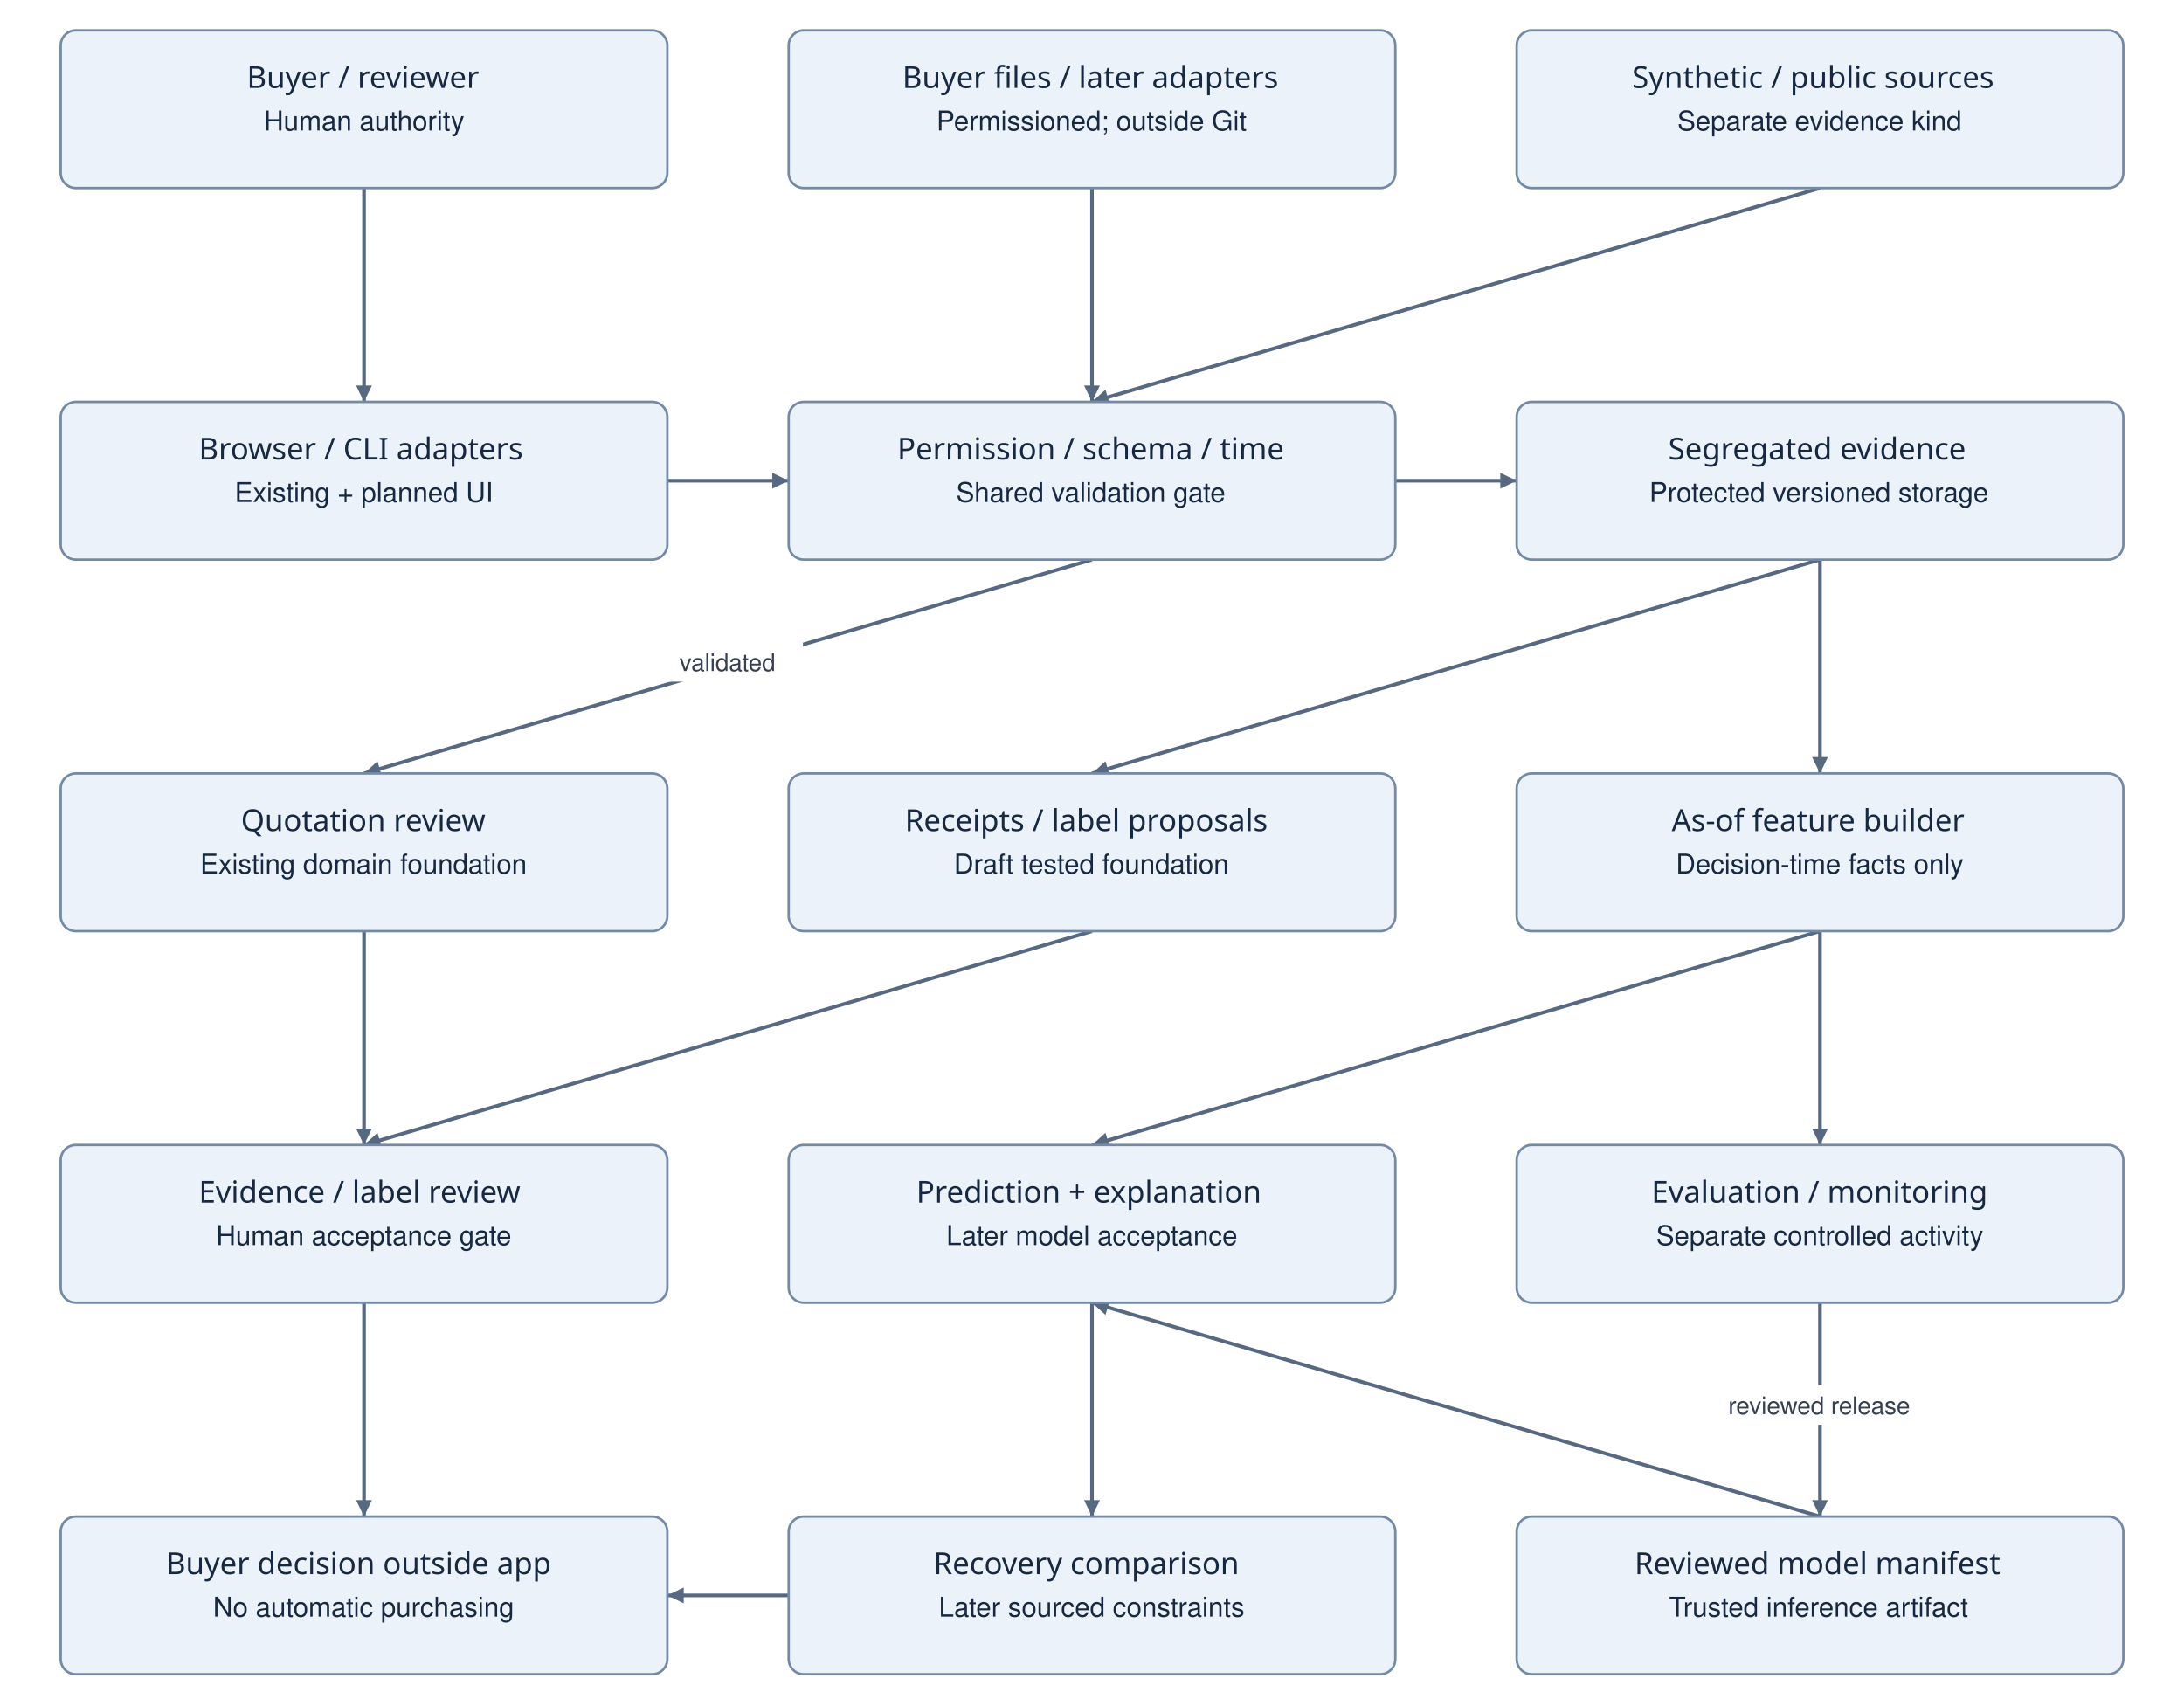
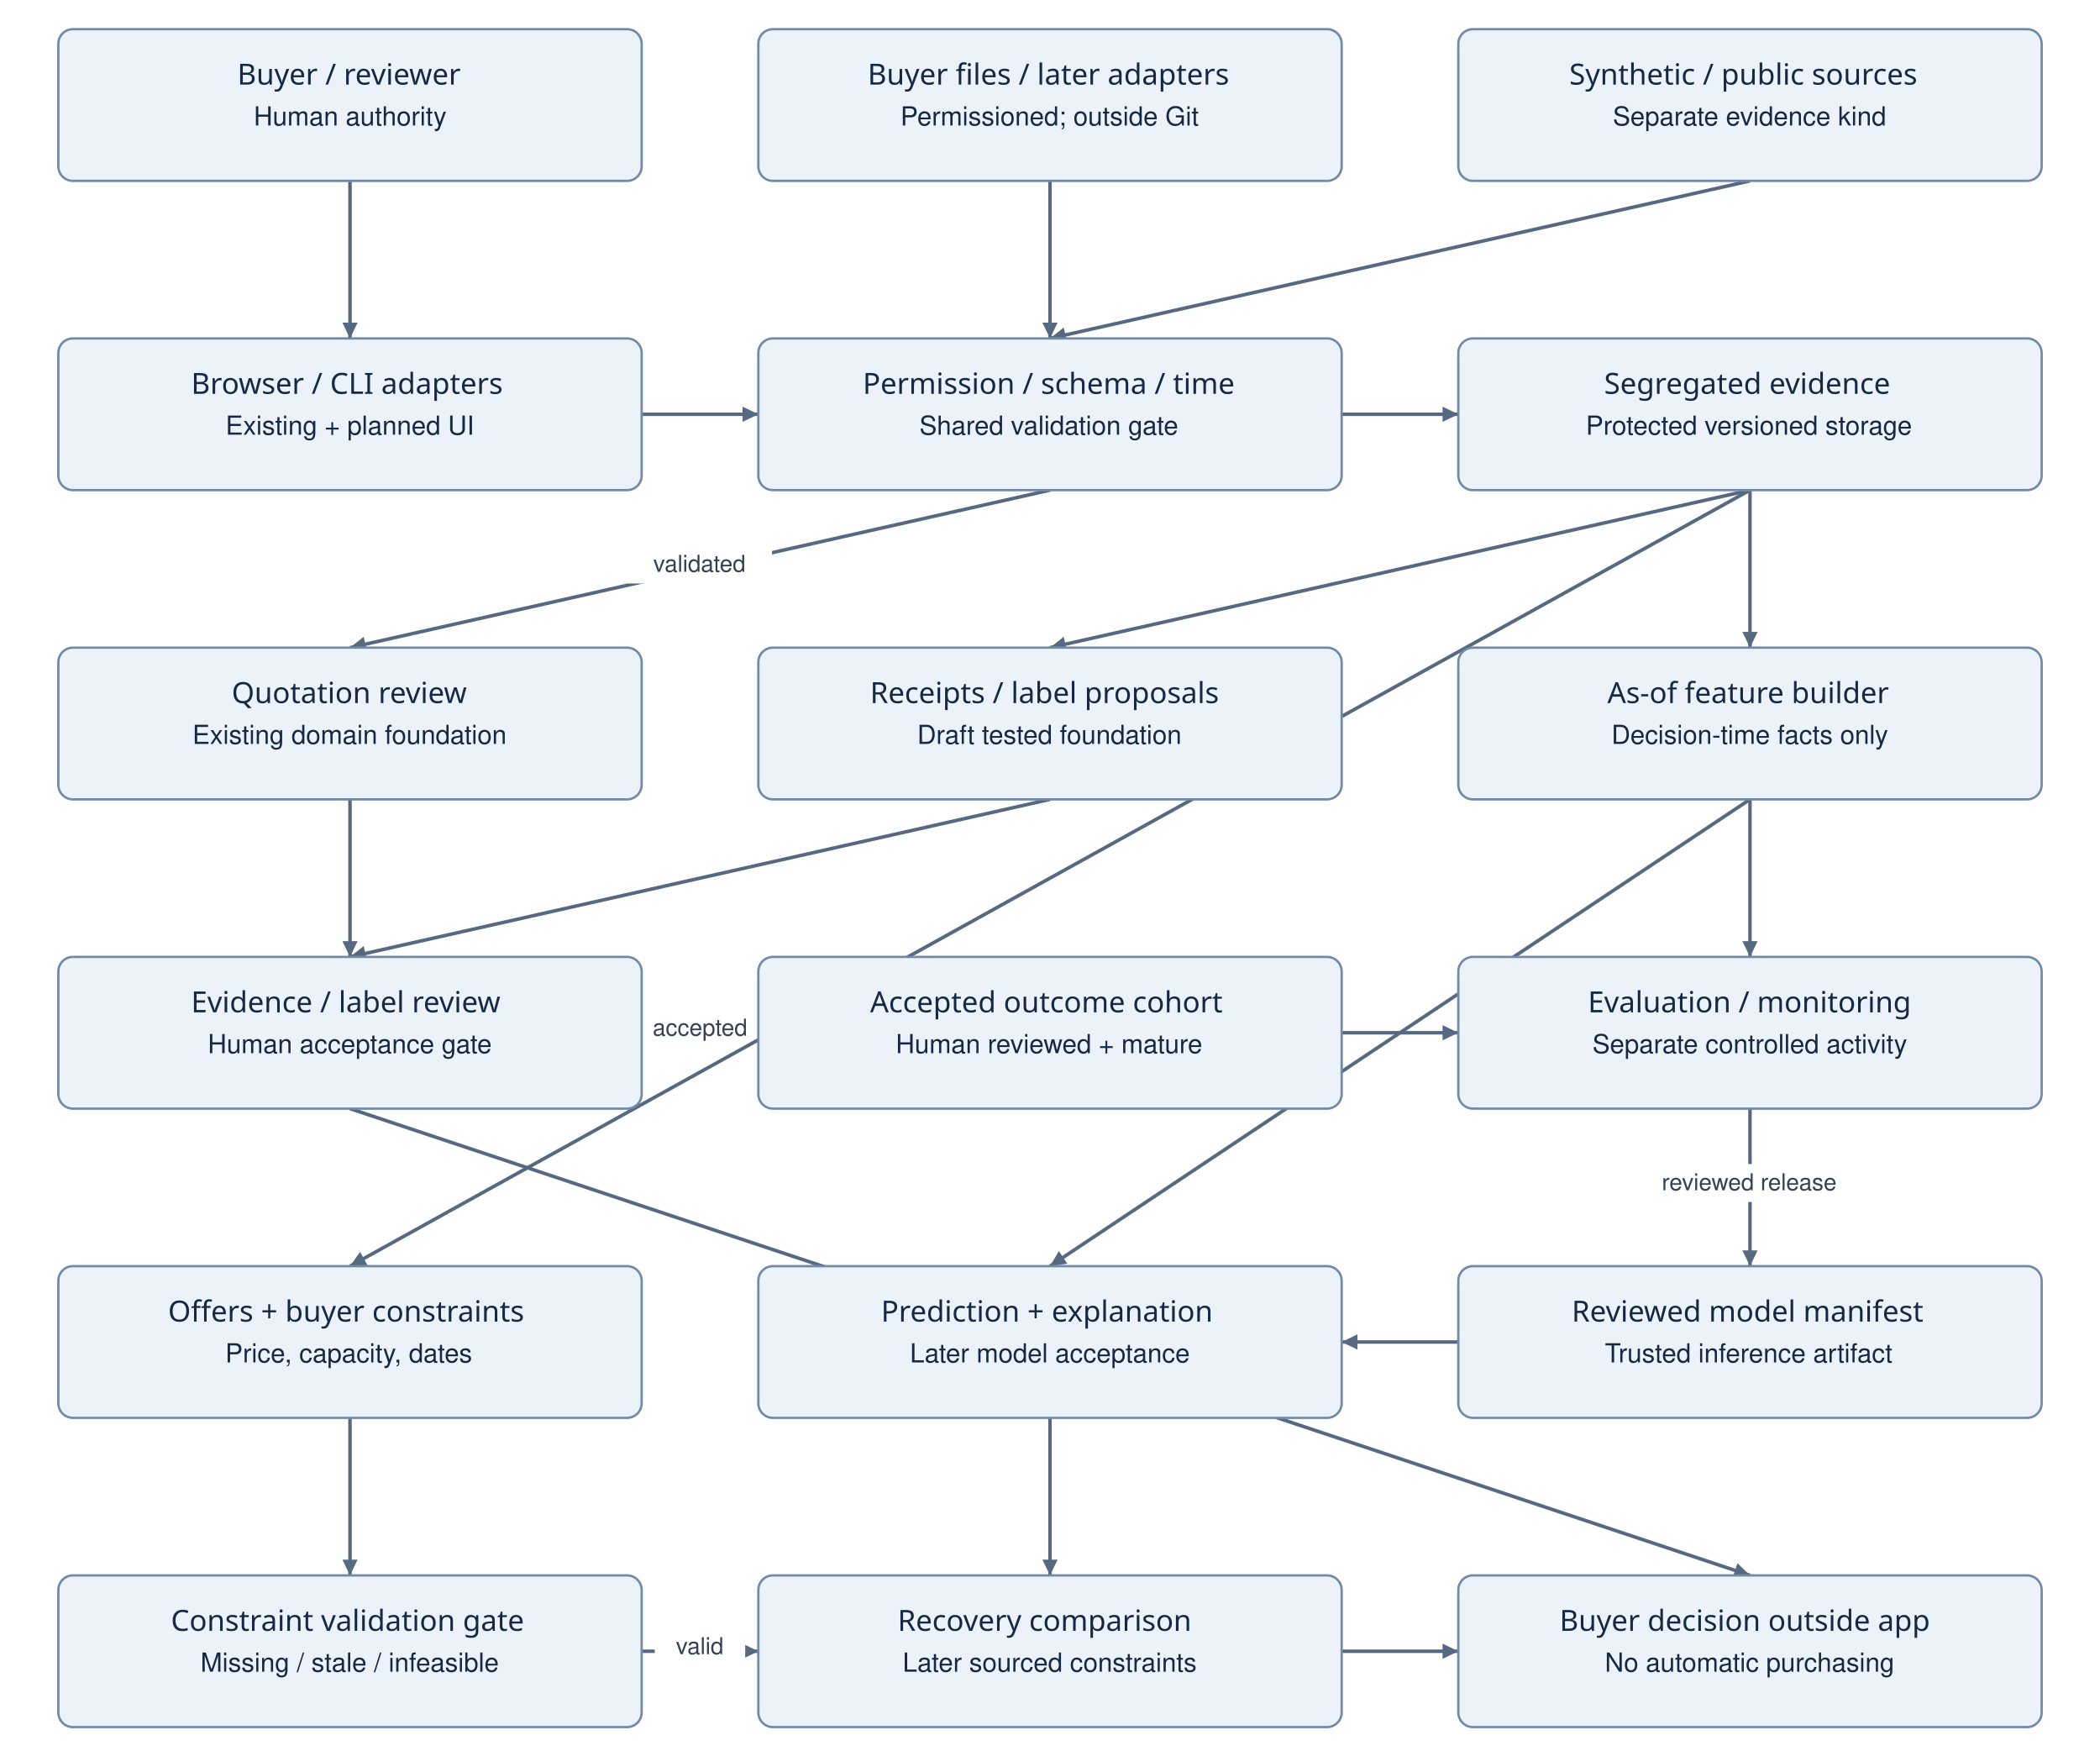
- <svg xmlns="http://www.w3.org/2000/svg" width="720" height="560" preserveAspectRatio="xMinYMin meet" viewBox="0 0 720 560" version="1.0" fill-rule="evenodd">
+ <svg xmlns="http://www.w3.org/2000/svg" width="720" height="600" preserveAspectRatio="xMinYMin meet" viewBox="0 0 720 600" version="1.0" fill-rule="evenodd">
  <clipPath id="clip">
-     <rect x="0" y="0" width="720" height="560" />
+     <rect x="0" y="0" width="720" height="600" />
  </clipPath>
-   <g id="group" transform="scale(1,-1) translate(0,-560)" style="clip-path: url(#clip)">
+   <g id="group" transform="scale(1,-1) translate(0,-600)" style="clip-path: url(#clip)">
    <g transform="">
-       <path d="M 120,498 L 120,427.5 Z" style="stroke: rgb(34%,41%,50%); stroke-linecap: butt; stroke-width: 1.2;" />
-       <polygon points="120 427.5, 122.61 432.903, 117.39 432.903" style="stroke: none; stroke-linecap: butt; stroke-width: 1; fill: rgb(34%,41%,50%); fill-rule: evenodd;" />
-       <path d="M 220,401.5 L 260,401.5 Z" style="stroke: rgb(34%,41%,50%); stroke-linecap: butt; stroke-width: 1.2;" />
-       <polygon points="260 401.5, 254.597 404.11, 254.597 398.89" style="stroke: none; stroke-linecap: butt; stroke-width: 1; fill: rgb(34%,41%,50%); fill-rule: evenodd;" />
-       <path d="M 360,498 L 360,427.5 Z" style="stroke: rgb(34%,41%,50%); stroke-linecap: butt; stroke-width: 1.2;" />
-       <polygon points="360 427.5, 362.61 432.903, 357.39 432.903" style="stroke: none; stroke-linecap: butt; stroke-width: 1; fill: rgb(34%,41%,50%); fill-rule: evenodd;" />
-       <path d="M 600,498 L 360,427.5 Z" style="stroke: rgb(34%,41%,50%); stroke-linecap: butt; stroke-width: 1.2;" />
-       <polygon points="360 427.5, 365.919 426.519, 364.448 431.527" style="stroke: none; stroke-linecap: butt; stroke-width: 1; fill: rgb(34%,41%,50%); fill-rule: evenodd;" />
-       <path d="M 460,401.5 L 500,401.5 Z" style="stroke: rgb(34%,41%,50%); stroke-linecap: butt; stroke-width: 1.2;" />
-       <polygon points="500 401.5, 494.597 404.11, 494.597 398.89" style="stroke: none; stroke-linecap: butt; stroke-width: 1; fill: rgb(34%,41%,50%); fill-rule: evenodd;" />
-       <path d="M 360,375.5 L 120,305 Z" style="stroke: rgb(34%,41%,50%); stroke-linecap: butt; stroke-width: 1.2;" />
-       <polygon points="120 305, 125.919 304.019, 124.448 309.027" style="stroke: none; stroke-linecap: butt; stroke-width: 1; fill: rgb(34%,41%,50%); fill-rule: evenodd;" />
-       <rect x="215.3" y="335.25" width="49.4" height="13.0" style="stroke: none; stroke-linecap: butt; stroke-width: 1; fill: rgb(100%,100%,100%); fill-rule: evenodd;" />
-       <text x="223.992" y="339.25" style="font-family: Helvetica; font-size: 8px;fill: rgb(21%,25%,32%); stroke:none;" transform="translate(0,678) scale(1,-1)">validated</text>
-       <path d="M 600,375.5 L 360,305 Z" style="stroke: rgb(34%,41%,50%); stroke-linecap: butt; stroke-width: 1.2;" />
-       <polygon points="360 305, 365.919 304.019, 364.448 309.027" style="stroke: none; stroke-linecap: butt; stroke-width: 1; fill: rgb(34%,41%,50%); fill-rule: evenodd;" />
-       <path d="M 600,375.5 L 600,305 Z" style="stroke: rgb(34%,41%,50%); stroke-linecap: butt; stroke-width: 1.2;" />
-       <polygon points="600 305, 602.61 310.403, 597.39 310.403" style="stroke: none; stroke-linecap: butt; stroke-width: 1; fill: rgb(34%,41%,50%); fill-rule: evenodd;" />
-       <path d="M 120,253 L 120,182.5 Z" style="stroke: rgb(34%,41%,50%); stroke-linecap: butt; stroke-width: 1.2;" />
-       <polygon points="120 182.5, 122.61 187.903, 117.39 187.903" style="stroke: none; stroke-linecap: butt; stroke-width: 1; fill: rgb(34%,41%,50%); fill-rule: evenodd;" />
-       <path d="M 360,253 L 120,182.5 Z" style="stroke: rgb(34%,41%,50%); stroke-linecap: butt; stroke-width: 1.2;" />
-       <polygon points="120 182.5, 125.919 181.519, 124.448 186.527" style="stroke: none; stroke-linecap: butt; stroke-width: 1; fill: rgb(34%,41%,50%); fill-rule: evenodd;" />
-       <path d="M 600,253 L 600,182.5 Z" style="stroke: rgb(34%,41%,50%); stroke-linecap: butt; stroke-width: 1.2;" />
-       <polygon points="600 182.5, 602.61 187.903, 597.39 187.903" style="stroke: none; stroke-linecap: butt; stroke-width: 1; fill: rgb(34%,41%,50%); fill-rule: evenodd;" />
-       <path d="M 600,253 L 360,182.5 Z" style="stroke: rgb(34%,41%,50%); stroke-linecap: butt; stroke-width: 1.2;" />
-       <polygon points="360 182.5, 365.919 181.519, 364.448 186.527" style="stroke: none; stroke-linecap: butt; stroke-width: 1; fill: rgb(34%,41%,50%); fill-rule: evenodd;" />
-       <path d="M 600,60 L 360,130.5 Z" style="stroke: rgb(34%,41%,50%); stroke-linecap: butt; stroke-width: 1.2;" />
-       <polygon points="360 130.5, 364.448 126.473, 365.919 131.481" style="stroke: none; stroke-linecap: butt; stroke-width: 1; fill: rgb(34%,41%,50%); fill-rule: evenodd;" />
-       <path d="M 360,130.5 L 360,60 Z" style="stroke: rgb(34%,41%,50%); stroke-linecap: butt; stroke-width: 1.2;" />
+       <path d="M 120,538 L 120,484 Z" style="stroke: rgb(34%,41%,50%); stroke-linecap: butt; stroke-width: 1.2;" />
+       <polygon points="120 484, 122.61 489.403, 117.39 489.403" style="stroke: none; stroke-linecap: butt; stroke-width: 1; fill: rgb(34%,41%,50%); fill-rule: evenodd;" />
+       <path d="M 220,458 L 260,458 Z" style="stroke: rgb(34%,41%,50%); stroke-linecap: butt; stroke-width: 1.2;" />
+       <polygon points="260 458, 254.597 460.61, 254.597 455.39" style="stroke: none; stroke-linecap: butt; stroke-width: 1; fill: rgb(34%,41%,50%); fill-rule: evenodd;" />
+       <path d="M 360,538 L 360,484 Z" style="stroke: rgb(34%,41%,50%); stroke-linecap: butt; stroke-width: 1.2;" />
+       <polygon points="360 484, 362.61 489.403, 357.39 489.403" style="stroke: none; stroke-linecap: butt; stroke-width: 1; fill: rgb(34%,41%,50%); fill-rule: evenodd;" />
+       <path d="M 600,538 L 360,484 Z" style="stroke: rgb(34%,41%,50%); stroke-linecap: butt; stroke-width: 1.2;" />
+       <polygon points="360 484, 365.844 482.64, 364.698 487.732" style="stroke: none; stroke-linecap: butt; stroke-width: 1; fill: rgb(34%,41%,50%); fill-rule: evenodd;" />
+       <path d="M 460,458 L 500,458 Z" style="stroke: rgb(34%,41%,50%); stroke-linecap: butt; stroke-width: 1.2;" />
+       <polygon points="500 458, 494.597 460.61, 494.597 455.39" style="stroke: none; stroke-linecap: butt; stroke-width: 1; fill: rgb(34%,41%,50%); fill-rule: evenodd;" />
+       <path d="M 360,432 L 120,378 Z" style="stroke: rgb(34%,41%,50%); stroke-linecap: butt; stroke-width: 1.2;" />
+       <polygon points="120 378, 125.844 376.64, 124.698 381.732" style="stroke: none; stroke-linecap: butt; stroke-width: 1; fill: rgb(34%,41%,50%); fill-rule: evenodd;" />
+       <rect x="215.3" y="400.0" width="49.4" height="13.0" style="stroke: none; stroke-linecap: butt; stroke-width: 1; fill: rgb(100%,100%,100%); fill-rule: evenodd;" />
+       <text x="223.992" y="404.0" style="font-family: Helvetica; font-size: 8px;fill: rgb(21%,25%,32%); stroke:none;" transform="translate(0,808) scale(1,-1)">validated</text>
+       <path d="M 600,432 L 360,378 Z" style="stroke: rgb(34%,41%,50%); stroke-linecap: butt; stroke-width: 1.2;" />
+       <polygon points="360 378, 365.844 376.64, 364.698 381.732" style="stroke: none; stroke-linecap: butt; stroke-width: 1; fill: rgb(34%,41%,50%); fill-rule: evenodd;" />
+       <path d="M 600,432 L 600,378 Z" style="stroke: rgb(34%,41%,50%); stroke-linecap: butt; stroke-width: 1.2;" />
+       <polygon points="600 378, 602.61 383.403, 597.39 383.403" style="stroke: none; stroke-linecap: butt; stroke-width: 1; fill: rgb(34%,41%,50%); fill-rule: evenodd;" />
+       <path d="M 120,326 L 120,272 Z" style="stroke: rgb(34%,41%,50%); stroke-linecap: butt; stroke-width: 1.2;" />
+       <polygon points="120 272, 122.61 277.403, 117.39 277.403" style="stroke: none; stroke-linecap: butt; stroke-width: 1; fill: rgb(34%,41%,50%); fill-rule: evenodd;" />
+       <path d="M 360,326 L 120,272 Z" style="stroke: rgb(34%,41%,50%); stroke-linecap: butt; stroke-width: 1.2;" />
+       <polygon points="120 272, 125.844 270.64, 124.698 275.732" style="stroke: none; stroke-linecap: butt; stroke-width: 1; fill: rgb(34%,41%,50%); fill-rule: evenodd;" />
+       <path d="M 600,326 L 600,272 Z" style="stroke: rgb(34%,41%,50%); stroke-linecap: butt; stroke-width: 1.2;" />
+       <polygon points="600 272, 602.61 277.403, 597.39 277.403" style="stroke: none; stroke-linecap: butt; stroke-width: 1; fill: rgb(34%,41%,50%); fill-rule: evenodd;" />
+       <path d="M 220,246 L 260,246 Z" style="stroke: rgb(34%,41%,50%); stroke-linecap: butt; stroke-width: 1.2;" />
+       <polygon points="260 246, 254.597 248.61, 254.597 243.39" style="stroke: none; stroke-linecap: butt; stroke-width: 1; fill: rgb(34%,41%,50%); fill-rule: evenodd;" />
+       <rect x="217.6" y="241.0" width="44.8" height="13.0" style="stroke: none; stroke-linecap: butt; stroke-width: 1; fill: rgb(100%,100%,100%); fill-rule: evenodd;" />
+       <text x="223.768" y="245.0" style="font-family: Helvetica; font-size: 8px;fill: rgb(21%,25%,32%); stroke:none;" transform="translate(0,490) scale(1,-1)">accepted</text>
+       <path d="M 460,246 L 500,246 Z" style="stroke: rgb(34%,41%,50%); stroke-linecap: butt; stroke-width: 1.2;" />
+       <polygon points="500 246, 494.597 248.61, 494.597 243.39" style="stroke: none; stroke-linecap: butt; stroke-width: 1; fill: rgb(34%,41%,50%); fill-rule: evenodd;" />
+       <path d="M 600,326 L 360,166 Z" style="stroke: rgb(34%,41%,50%); stroke-linecap: butt; stroke-width: 1.2;" />
+       <polygon points="360 166, 365.943 166.825, 363.048 171.168" style="stroke: none; stroke-linecap: butt; stroke-width: 1; fill: rgb(34%,41%,50%); fill-rule: evenodd;" />
+       <path d="M 500,140 L 460,140 Z" style="stroke: rgb(34%,41%,50%); stroke-linecap: butt; stroke-width: 1.2;" />
+       <polygon points="460 140, 465.403 137.39, 465.403 142.61" style="stroke: none; stroke-linecap: butt; stroke-width: 1; fill: rgb(34%,41%,50%); fill-rule: evenodd;" />
+       <path d="M 360,114 L 360,60 Z" style="stroke: rgb(34%,41%,50%); stroke-linecap: butt; stroke-width: 1.2;" />
      <polygon points="360 60, 362.61 65.403, 357.39 65.403" style="stroke: none; stroke-linecap: butt; stroke-width: 1; fill: rgb(34%,41%,50%); fill-rule: evenodd;" />
-       <path d="M 260,34 L 220,34 Z" style="stroke: rgb(34%,41%,50%); stroke-linecap: butt; stroke-width: 1.2;" />
-       <polygon points="220 34, 225.403 31.39, 225.403 36.61" style="stroke: none; stroke-linecap: butt; stroke-width: 1; fill: rgb(34%,41%,50%); fill-rule: evenodd;" />
-       <path d="M 120,130.5 L 120,60 Z" style="stroke: rgb(34%,41%,50%); stroke-linecap: butt; stroke-width: 1.2;" />
+       <path d="M 600,432 L 120,166 Z" style="stroke: rgb(34%,41%,50%); stroke-linecap: butt; stroke-width: 1.2;" />
+       <polygon points="120 166, 125.991 166.336, 123.461 170.901" style="stroke: none; stroke-linecap: butt; stroke-width: 1; fill: rgb(34%,41%,50%); fill-rule: evenodd;" />
+       <path d="M 120,114 L 120,60 Z" style="stroke: rgb(34%,41%,50%); stroke-linecap: butt; stroke-width: 1.2;" />
      <polygon points="120 60, 122.61 65.403, 117.39 65.403" style="stroke: none; stroke-linecap: butt; stroke-width: 1; fill: rgb(34%,41%,50%); fill-rule: evenodd;" />
-       <path d="M 600,130.5 L 600,60 Z" style="stroke: rgb(34%,41%,50%); stroke-linecap: butt; stroke-width: 1.2;" />
-       <polygon points="600 60, 602.61 65.403, 597.39 65.403" style="stroke: none; stroke-linecap: butt; stroke-width: 1; fill: rgb(34%,41%,50%); fill-rule: evenodd;" />
-       <rect x="559.2" y="90.25" width="81.6" height="13.0" style="stroke: none; stroke-linecap: butt; stroke-width: 1; fill: rgb(100%,100%,100%); fill-rule: evenodd;" />
-       <text x="569.768" y="94.25" style="font-family: Helvetica; font-size: 8px;fill: rgb(21%,25%,32%); stroke:none;" transform="translate(0,188) scale(1,-1)">reviewed release</text>
-       <rect x="20" y="498.0" width="200" height="52.0" rx="5" ry="5" style="stroke: rgb(45%,54%,65%); stroke-linecap: butt; stroke-width: 0.8; fill: rgb(92%,95%,98%); fill-rule: evenodd;" />
-       <text x="81.37" y="531.0" style="font-family: Helvetica-Bold; font-size: 10px;fill: rgb(9%,16%,26%); stroke:none;" transform="translate(0,1062) scale(1,-1)">Buyer / reviewer</text>
-       <text x="86.988" y="517.0" style="font-family: Helvetica; font-size: 9px;fill: rgb(9%,16%,26%); stroke:none;" transform="translate(0,1034) scale(1,-1)">Human authority</text>
-       <rect x="260" y="498.0" width="200" height="52.0" rx="5" ry="5" style="stroke: rgb(45%,54%,65%); stroke-linecap: butt; stroke-width: 0.8; fill: rgb(92%,95%,98%); fill-rule: evenodd;" />
-       <text x="297.475" y="531.0" style="font-family: Helvetica-Bold; font-size: 10px;fill: rgb(9%,16%,26%); stroke:none;" transform="translate(0,1062) scale(1,-1)">Buyer files / later adapters</text>
-       <text x="308.731" y="517.0" style="font-family: Helvetica; font-size: 9px;fill: rgb(9%,16%,26%); stroke:none;" transform="translate(0,1034) scale(1,-1)">Permissioned; outside Git</text>
-       <rect x="500" y="498.0" width="200" height="52.0" rx="5" ry="5" style="stroke: rgb(45%,54%,65%); stroke-linecap: butt; stroke-width: 0.8; fill: rgb(92%,95%,98%); fill-rule: evenodd;" />
-       <text x="538.035" y="531.0" style="font-family: Helvetica-Bold; font-size: 10px;fill: rgb(9%,16%,26%); stroke:none;" transform="translate(0,1062) scale(1,-1)">Synthetic / public sources</text>
-       <text x="552.975" y="517.0" style="font-family: Helvetica; font-size: 9px;fill: rgb(9%,16%,26%); stroke:none;" transform="translate(0,1034) scale(1,-1)">Separate evidence kind</text>
-       <rect x="20" y="375.5" width="200" height="52.0" rx="5" ry="5" style="stroke: rgb(45%,54%,65%); stroke-linecap: butt; stroke-width: 0.8; fill: rgb(92%,95%,98%); fill-rule: evenodd;" />
-       <text x="65.54" y="408.5" style="font-family: Helvetica-Bold; font-size: 10px;fill: rgb(9%,16%,26%); stroke:none;" transform="translate(0,817) scale(1,-1)">Browser / CLI adapters</text>
-       <text x="77.353" y="394.5" style="font-family: Helvetica; font-size: 9px;fill: rgb(9%,16%,26%); stroke:none;" transform="translate(0,789) scale(1,-1)">Existing + planned UI</text>
-       <rect x="260" y="375.5" width="200" height="52.0" rx="5" ry="5" style="stroke: rgb(45%,54%,65%); stroke-linecap: butt; stroke-width: 0.8; fill: rgb(92%,95%,98%); fill-rule: evenodd;" />
-       <text x="295.805" y="408.5" style="font-family: Helvetica-Bold; font-size: 10px;fill: rgb(9%,16%,26%); stroke:none;" transform="translate(0,817) scale(1,-1)">Permission / schema / time</text>
-       <text x="315.225" y="394.5" style="font-family: Helvetica; font-size: 9px;fill: rgb(9%,16%,26%); stroke:none;" transform="translate(0,789) scale(1,-1)">Shared validation gate</text>
-       <rect x="500" y="375.5" width="200" height="52.0" rx="5" ry="5" style="stroke: rgb(45%,54%,65%); stroke-linecap: butt; stroke-width: 0.8; fill: rgb(92%,95%,98%); fill-rule: evenodd;" />
-       <text x="549.98" y="408.5" style="font-family: Helvetica-Bold; font-size: 10px;fill: rgb(9%,16%,26%); stroke:none;" transform="translate(0,817) scale(1,-1)">Segregated evidence</text>
-       <text x="543.723" y="394.5" style="font-family: Helvetica; font-size: 9px;fill: rgb(9%,16%,26%); stroke:none;" transform="translate(0,789) scale(1,-1)">Protected versioned storage</text>
-       <rect x="20" y="253.0" width="200" height="52.0" rx="5" ry="5" style="stroke: rgb(45%,54%,65%); stroke-linecap: butt; stroke-width: 0.8; fill: rgb(92%,95%,98%); fill-rule: evenodd;" />
-       <text x="79.435" y="286.0" style="font-family: Helvetica-Bold; font-size: 10px;fill: rgb(9%,16%,26%); stroke:none;" transform="translate(0,572) scale(1,-1)">Quotation review</text>
-       <text x="65.973" y="272.0" style="font-family: Helvetica; font-size: 9px;fill: rgb(9%,16%,26%); stroke:none;" transform="translate(0,544) scale(1,-1)">Existing domain foundation</text>
-       <rect x="260" y="253.0" width="200" height="52.0" rx="5" ry="5" style="stroke: rgb(45%,54%,65%); stroke-linecap: butt; stroke-width: 0.8; fill: rgb(92%,95%,98%); fill-rule: evenodd;" />
-       <text x="298.31" y="286.0" style="font-family: Helvetica-Bold; font-size: 10px;fill: rgb(9%,16%,26%); stroke:none;" transform="translate(0,572) scale(1,-1)">Receipts / label proposals</text>
-       <text x="314.474" y="272.0" style="font-family: Helvetica; font-size: 9px;fill: rgb(9%,16%,26%); stroke:none;" transform="translate(0,544) scale(1,-1)">Draft tested foundation</text>
-       <rect x="500" y="253.0" width="200" height="52.0" rx="5" ry="5" style="stroke: rgb(45%,54%,65%); stroke-linecap: butt; stroke-width: 0.8; fill: rgb(92%,95%,98%); fill-rule: evenodd;" />
-       <text x="551.105" y="286.0" style="font-family: Helvetica-Bold; font-size: 10px;fill: rgb(9%,16%,26%); stroke:none;" transform="translate(0,572) scale(1,-1)">As-of feature builder</text>
-       <text x="552.489" y="272.0" style="font-family: Helvetica; font-size: 9px;fill: rgb(9%,16%,26%); stroke:none;" transform="translate(0,544) scale(1,-1)">Decision-time facts only</text>
-       <rect x="20" y="130.5" width="200" height="52.0" rx="5" ry="5" style="stroke: rgb(45%,54%,65%); stroke-linecap: butt; stroke-width: 0.8; fill: rgb(92%,95%,98%); fill-rule: evenodd;" />
-       <text x="65.525" y="163.5" style="font-family: Helvetica-Bold; font-size: 10px;fill: rgb(9%,16%,26%); stroke:none;" transform="translate(0,327) scale(1,-1)">Evidence / label review</text>
-       <text x="71.225" y="149.5" style="font-family: Helvetica; font-size: 9px;fill: rgb(9%,16%,26%); stroke:none;" transform="translate(0,299) scale(1,-1)">Human acceptance gate</text>
-       <rect x="260" y="130.5" width="200" height="52.0" rx="5" ry="5" style="stroke: rgb(45%,54%,65%); stroke-linecap: butt; stroke-width: 0.8; fill: rgb(92%,95%,98%); fill-rule: evenodd;" />
-       <text x="302.065" y="163.5" style="font-family: Helvetica-Bold; font-size: 10px;fill: rgb(9%,16%,26%); stroke:none;" transform="translate(0,327) scale(1,-1)">Prediction + explanation</text>
-       <text x="311.976" y="149.5" style="font-family: Helvetica; font-size: 9px;fill: rgb(9%,16%,26%); stroke:none;" transform="translate(0,299) scale(1,-1)">Later model acceptance</text>
-       <rect x="500" y="130.5" width="200" height="52.0" rx="5" ry="5" style="stroke: rgb(45%,54%,65%); stroke-linecap: butt; stroke-width: 0.8; fill: rgb(92%,95%,98%); fill-rule: evenodd;" />
-       <text x="544.435" y="163.5" style="font-family: Helvetica-Bold; font-size: 10px;fill: rgb(9%,16%,26%); stroke:none;" transform="translate(0,327) scale(1,-1)">Evaluation / monitoring</text>
-       <text x="545.977" y="149.5" style="font-family: Helvetica; font-size: 9px;fill: rgb(9%,16%,26%); stroke:none;" transform="translate(0,299) scale(1,-1)">Separate controlled activity</text>
+       <path d="M 220,34 L 260,34 Z" style="stroke: rgb(34%,41%,50%); stroke-linecap: butt; stroke-width: 1.2;" />
+       <polygon points="260 34, 254.597 36.61, 254.597 31.39" style="stroke: none; stroke-linecap: butt; stroke-width: 1; fill: rgb(34%,41%,50%); fill-rule: evenodd;" />
+       <rect x="224.5" y="29.0" width="31.0" height="13.0" style="stroke: none; stroke-linecap: butt; stroke-width: 1; fill: rgb(100%,100%,100%); fill-rule: evenodd;" />
+       <text x="231.776" y="33.0" style="font-family: Helvetica; font-size: 8px;fill: rgb(21%,25%,32%); stroke:none;" transform="translate(0,66) scale(1,-1)">valid</text>
+       <path d="M 460,34 L 500,34 Z" style="stroke: rgb(34%,41%,50%); stroke-linecap: butt; stroke-width: 1.2;" />
+       <polygon points="500 34, 494.597 36.61, 494.597 31.39" style="stroke: none; stroke-linecap: butt; stroke-width: 1; fill: rgb(34%,41%,50%); fill-rule: evenodd;" />
+       <path d="M 120,220 L 600,60 Z" style="stroke: rgb(34%,41%,50%); stroke-linecap: butt; stroke-width: 1.2;" />
+       <polygon points="600 60, 595.7 64.184, 594.049 59.233" style="stroke: none; stroke-linecap: butt; stroke-width: 1; fill: rgb(34%,41%,50%); fill-rule: evenodd;" />
+       <path d="M 600,220 L 600,166 Z" style="stroke: rgb(34%,41%,50%); stroke-linecap: butt; stroke-width: 1.2;" />
+       <polygon points="600 166, 602.61 171.403, 597.39 171.403" style="stroke: none; stroke-linecap: butt; stroke-width: 1; fill: rgb(34%,41%,50%); fill-rule: evenodd;" />
+       <rect x="559.2" y="188.0" width="81.6" height="13.0" style="stroke: none; stroke-linecap: butt; stroke-width: 1; fill: rgb(100%,100%,100%); fill-rule: evenodd;" />
+       <text x="569.768" y="192.0" style="font-family: Helvetica; font-size: 8px;fill: rgb(21%,25%,32%); stroke:none;" transform="translate(0,384) scale(1,-1)">reviewed release</text>
+       <rect x="20" y="538.0" width="200" height="52.0" rx="5" ry="5" style="stroke: rgb(45%,54%,65%); stroke-linecap: butt; stroke-width: 0.8; fill: rgb(92%,95%,98%); fill-rule: evenodd;" />
+       <text x="81.37" y="571.0" style="font-family: Helvetica-Bold; font-size: 10px;fill: rgb(9%,16%,26%); stroke:none;" transform="translate(0,1142) scale(1,-1)">Buyer / reviewer</text>
+       <text x="86.988" y="557.0" style="font-family: Helvetica; font-size: 9px;fill: rgb(9%,16%,26%); stroke:none;" transform="translate(0,1114) scale(1,-1)">Human authority</text>
+       <rect x="260" y="538.0" width="200" height="52.0" rx="5" ry="5" style="stroke: rgb(45%,54%,65%); stroke-linecap: butt; stroke-width: 0.8; fill: rgb(92%,95%,98%); fill-rule: evenodd;" />
+       <text x="297.475" y="571.0" style="font-family: Helvetica-Bold; font-size: 10px;fill: rgb(9%,16%,26%); stroke:none;" transform="translate(0,1142) scale(1,-1)">Buyer files / later adapters</text>
+       <text x="308.731" y="557.0" style="font-family: Helvetica; font-size: 9px;fill: rgb(9%,16%,26%); stroke:none;" transform="translate(0,1114) scale(1,-1)">Permissioned; outside Git</text>
+       <rect x="500" y="538.0" width="200" height="52.0" rx="5" ry="5" style="stroke: rgb(45%,54%,65%); stroke-linecap: butt; stroke-width: 0.8; fill: rgb(92%,95%,98%); fill-rule: evenodd;" />
+       <text x="538.035" y="571.0" style="font-family: Helvetica-Bold; font-size: 10px;fill: rgb(9%,16%,26%); stroke:none;" transform="translate(0,1142) scale(1,-1)">Synthetic / public sources</text>
+       <text x="552.975" y="557.0" style="font-family: Helvetica; font-size: 9px;fill: rgb(9%,16%,26%); stroke:none;" transform="translate(0,1114) scale(1,-1)">Separate evidence kind</text>
+       <rect x="20" y="432.0" width="200" height="52.0" rx="5" ry="5" style="stroke: rgb(45%,54%,65%); stroke-linecap: butt; stroke-width: 0.8; fill: rgb(92%,95%,98%); fill-rule: evenodd;" />
+       <text x="65.54" y="465.0" style="font-family: Helvetica-Bold; font-size: 10px;fill: rgb(9%,16%,26%); stroke:none;" transform="translate(0,930) scale(1,-1)">Browser / CLI adapters</text>
+       <text x="77.353" y="451.0" style="font-family: Helvetica; font-size: 9px;fill: rgb(9%,16%,26%); stroke:none;" transform="translate(0,902) scale(1,-1)">Existing + planned UI</text>
+       <rect x="260" y="432.0" width="200" height="52.0" rx="5" ry="5" style="stroke: rgb(45%,54%,65%); stroke-linecap: butt; stroke-width: 0.8; fill: rgb(92%,95%,98%); fill-rule: evenodd;" />
+       <text x="295.805" y="465.0" style="font-family: Helvetica-Bold; font-size: 10px;fill: rgb(9%,16%,26%); stroke:none;" transform="translate(0,930) scale(1,-1)">Permission / schema / time</text>
+       <text x="315.225" y="451.0" style="font-family: Helvetica; font-size: 9px;fill: rgb(9%,16%,26%); stroke:none;" transform="translate(0,902) scale(1,-1)">Shared validation gate</text>
+       <rect x="500" y="432.0" width="200" height="52.0" rx="5" ry="5" style="stroke: rgb(45%,54%,65%); stroke-linecap: butt; stroke-width: 0.8; fill: rgb(92%,95%,98%); fill-rule: evenodd;" />
+       <text x="549.98" y="465.0" style="font-family: Helvetica-Bold; font-size: 10px;fill: rgb(9%,16%,26%); stroke:none;" transform="translate(0,930) scale(1,-1)">Segregated evidence</text>
+       <text x="543.723" y="451.0" style="font-family: Helvetica; font-size: 9px;fill: rgb(9%,16%,26%); stroke:none;" transform="translate(0,902) scale(1,-1)">Protected versioned storage</text>
+       <rect x="20" y="326.0" width="200" height="52.0" rx="5" ry="5" style="stroke: rgb(45%,54%,65%); stroke-linecap: butt; stroke-width: 0.8; fill: rgb(92%,95%,98%); fill-rule: evenodd;" />
+       <text x="79.435" y="359.0" style="font-family: Helvetica-Bold; font-size: 10px;fill: rgb(9%,16%,26%); stroke:none;" transform="translate(0,718) scale(1,-1)">Quotation review</text>
+       <text x="65.973" y="345.0" style="font-family: Helvetica; font-size: 9px;fill: rgb(9%,16%,26%); stroke:none;" transform="translate(0,690) scale(1,-1)">Existing domain foundation</text>
+       <rect x="260" y="326.0" width="200" height="52.0" rx="5" ry="5" style="stroke: rgb(45%,54%,65%); stroke-linecap: butt; stroke-width: 0.8; fill: rgb(92%,95%,98%); fill-rule: evenodd;" />
+       <text x="298.31" y="359.0" style="font-family: Helvetica-Bold; font-size: 10px;fill: rgb(9%,16%,26%); stroke:none;" transform="translate(0,718) scale(1,-1)">Receipts / label proposals</text>
+       <text x="314.474" y="345.0" style="font-family: Helvetica; font-size: 9px;fill: rgb(9%,16%,26%); stroke:none;" transform="translate(0,690) scale(1,-1)">Draft tested foundation</text>
+       <rect x="500" y="326.0" width="200" height="52.0" rx="5" ry="5" style="stroke: rgb(45%,54%,65%); stroke-linecap: butt; stroke-width: 0.8; fill: rgb(92%,95%,98%); fill-rule: evenodd;" />
+       <text x="551.105" y="359.0" style="font-family: Helvetica-Bold; font-size: 10px;fill: rgb(9%,16%,26%); stroke:none;" transform="translate(0,718) scale(1,-1)">As-of feature builder</text>
+       <text x="552.489" y="345.0" style="font-family: Helvetica; font-size: 9px;fill: rgb(9%,16%,26%); stroke:none;" transform="translate(0,690) scale(1,-1)">Decision-time facts only</text>
+       <rect x="20" y="220.0" width="200" height="52.0" rx="5" ry="5" style="stroke: rgb(45%,54%,65%); stroke-linecap: butt; stroke-width: 0.8; fill: rgb(92%,95%,98%); fill-rule: evenodd;" />
+       <text x="65.525" y="253.0" style="font-family: Helvetica-Bold; font-size: 10px;fill: rgb(9%,16%,26%); stroke:none;" transform="translate(0,506) scale(1,-1)">Evidence / label review</text>
+       <text x="71.225" y="239.0" style="font-family: Helvetica; font-size: 9px;fill: rgb(9%,16%,26%); stroke:none;" transform="translate(0,478) scale(1,-1)">Human acceptance gate</text>
+       <rect x="260" y="220.0" width="200" height="52.0" rx="5" ry="5" style="stroke: rgb(45%,54%,65%); stroke-linecap: butt; stroke-width: 0.8; fill: rgb(92%,95%,98%); fill-rule: evenodd;" />
+       <text x="298.325" y="253.0" style="font-family: Helvetica-Bold; font-size: 10px;fill: rgb(9%,16%,26%); stroke:none;" transform="translate(0,506) scale(1,-1)">Accepted outcome cohort</text>
+       <text x="307.107" y="239.0" style="font-family: Helvetica; font-size: 9px;fill: rgb(9%,16%,26%); stroke:none;" transform="translate(0,478) scale(1,-1)">Human reviewed + mature</text>
+       <rect x="260" y="114.0" width="200" height="52.0" rx="5" ry="5" style="stroke: rgb(45%,54%,65%); stroke-linecap: butt; stroke-width: 0.8; fill: rgb(92%,95%,98%); fill-rule: evenodd;" />
+       <text x="302.065" y="147.0" style="font-family: Helvetica-Bold; font-size: 10px;fill: rgb(9%,16%,26%); stroke:none;" transform="translate(0,294) scale(1,-1)">Prediction + explanation</text>
+       <text x="311.976" y="133.0" style="font-family: Helvetica; font-size: 9px;fill: rgb(9%,16%,26%); stroke:none;" transform="translate(0,266) scale(1,-1)">Later model acceptance</text>
+       <rect x="20" y="114.0" width="200" height="52.0" rx="5" ry="5" style="stroke: rgb(45%,54%,65%); stroke-linecap: butt; stroke-width: 0.8; fill: rgb(92%,95%,98%); fill-rule: evenodd;" />
+       <text x="57.62" y="147.0" style="font-family: Helvetica-Bold; font-size: 10px;fill: rgb(9%,16%,26%); stroke:none;" transform="translate(0,294) scale(1,-1)">Offers + buyer constraints</text>
+       <text x="77.232" y="133.0" style="font-family: Helvetica; font-size: 9px;fill: rgb(9%,16%,26%); stroke:none;" transform="translate(0,266) scale(1,-1)">Price, capacity, dates</text>
      <rect x="20" y="8.0" width="200" height="52.0" rx="5" ry="5" style="stroke: rgb(45%,54%,65%); stroke-linecap: butt; stroke-width: 0.8; fill: rgb(92%,95%,98%); fill-rule: evenodd;" />
-       <text x="54.705" y="41.0" style="font-family: Helvetica-Bold; font-size: 10px;fill: rgb(9%,16%,26%); stroke:none;" transform="translate(0,82) scale(1,-1)">Buyer decision outside app</text>
-       <text x="70.23" y="27.0" style="font-family: Helvetica; font-size: 9px;fill: rgb(9%,16%,26%); stroke:none;" transform="translate(0,54) scale(1,-1)">No automatic purchasing</text>
+       <text x="58.6" y="41.0" style="font-family: Helvetica-Bold; font-size: 10px;fill: rgb(9%,16%,26%); stroke:none;" transform="translate(0,82) scale(1,-1)">Constraint validation gate</text>
+       <text x="68.731" y="27.0" style="font-family: Helvetica; font-size: 9px;fill: rgb(9%,16%,26%); stroke:none;" transform="translate(0,54) scale(1,-1)">Missing / stale / infeasible</text>
+       <rect x="500" y="220.0" width="200" height="52.0" rx="5" ry="5" style="stroke: rgb(45%,54%,65%); stroke-linecap: butt; stroke-width: 0.8; fill: rgb(92%,95%,98%); fill-rule: evenodd;" />
+       <text x="544.435" y="253.0" style="font-family: Helvetica-Bold; font-size: 10px;fill: rgb(9%,16%,26%); stroke:none;" transform="translate(0,506) scale(1,-1)">Evaluation / monitoring</text>
+       <text x="545.977" y="239.0" style="font-family: Helvetica; font-size: 9px;fill: rgb(9%,16%,26%); stroke:none;" transform="translate(0,478) scale(1,-1)">Separate controlled activity</text>
+       <rect x="500" y="8.0" width="200" height="52.0" rx="5" ry="5" style="stroke: rgb(45%,54%,65%); stroke-linecap: butt; stroke-width: 0.8; fill: rgb(92%,95%,98%); fill-rule: evenodd;" />
+       <text x="534.705" y="41.0" style="font-family: Helvetica-Bold; font-size: 10px;fill: rgb(9%,16%,26%); stroke:none;" transform="translate(0,82) scale(1,-1)">Buyer decision outside app</text>
+       <text x="550.23" y="27.0" style="font-family: Helvetica; font-size: 9px;fill: rgb(9%,16%,26%); stroke:none;" transform="translate(0,54) scale(1,-1)">No automatic purchasing</text>
      <rect x="260" y="8.0" width="200" height="52.0" rx="5" ry="5" style="stroke: rgb(45%,54%,65%); stroke-linecap: butt; stroke-width: 0.8; fill: rgb(92%,95%,98%); fill-rule: evenodd;" />
      <text x="307.76" y="41.0" style="font-family: Helvetica-Bold; font-size: 10px;fill: rgb(9%,16%,26%); stroke:none;" transform="translate(0,82) scale(1,-1)">Recovery comparison</text>
      <text x="309.478" y="27.0" style="font-family: Helvetica; font-size: 9px;fill: rgb(9%,16%,26%); stroke:none;" transform="translate(0,54) scale(1,-1)">Later sourced constraints</text>
-       <rect x="500" y="8.0" width="200" height="52.0" rx="5" ry="5" style="stroke: rgb(45%,54%,65%); stroke-linecap: butt; stroke-width: 0.8; fill: rgb(92%,95%,98%); fill-rule: evenodd;" />
-       <text x="538.87" y="41.0" style="font-family: Helvetica-Bold; font-size: 10px;fill: rgb(9%,16%,26%); stroke:none;" transform="translate(0,82) scale(1,-1)">Reviewed model manifest</text>
-       <text x="550.23" y="27.0" style="font-family: Helvetica; font-size: 9px;fill: rgb(9%,16%,26%); stroke:none;" transform="translate(0,54) scale(1,-1)">Trusted inference artifact</text>
+       <rect x="500" y="114.0" width="200" height="52.0" rx="5" ry="5" style="stroke: rgb(45%,54%,65%); stroke-linecap: butt; stroke-width: 0.8; fill: rgb(92%,95%,98%); fill-rule: evenodd;" />
+       <text x="538.87" y="147.0" style="font-family: Helvetica-Bold; font-size: 10px;fill: rgb(9%,16%,26%); stroke:none;" transform="translate(0,294) scale(1,-1)">Reviewed model manifest</text>
+       <text x="550.23" y="133.0" style="font-family: Helvetica; font-size: 9px;fill: rgb(9%,16%,26%); stroke:none;" transform="translate(0,266) scale(1,-1)">Trusted inference artifact</text>
    </g>
  </g>
</svg>
